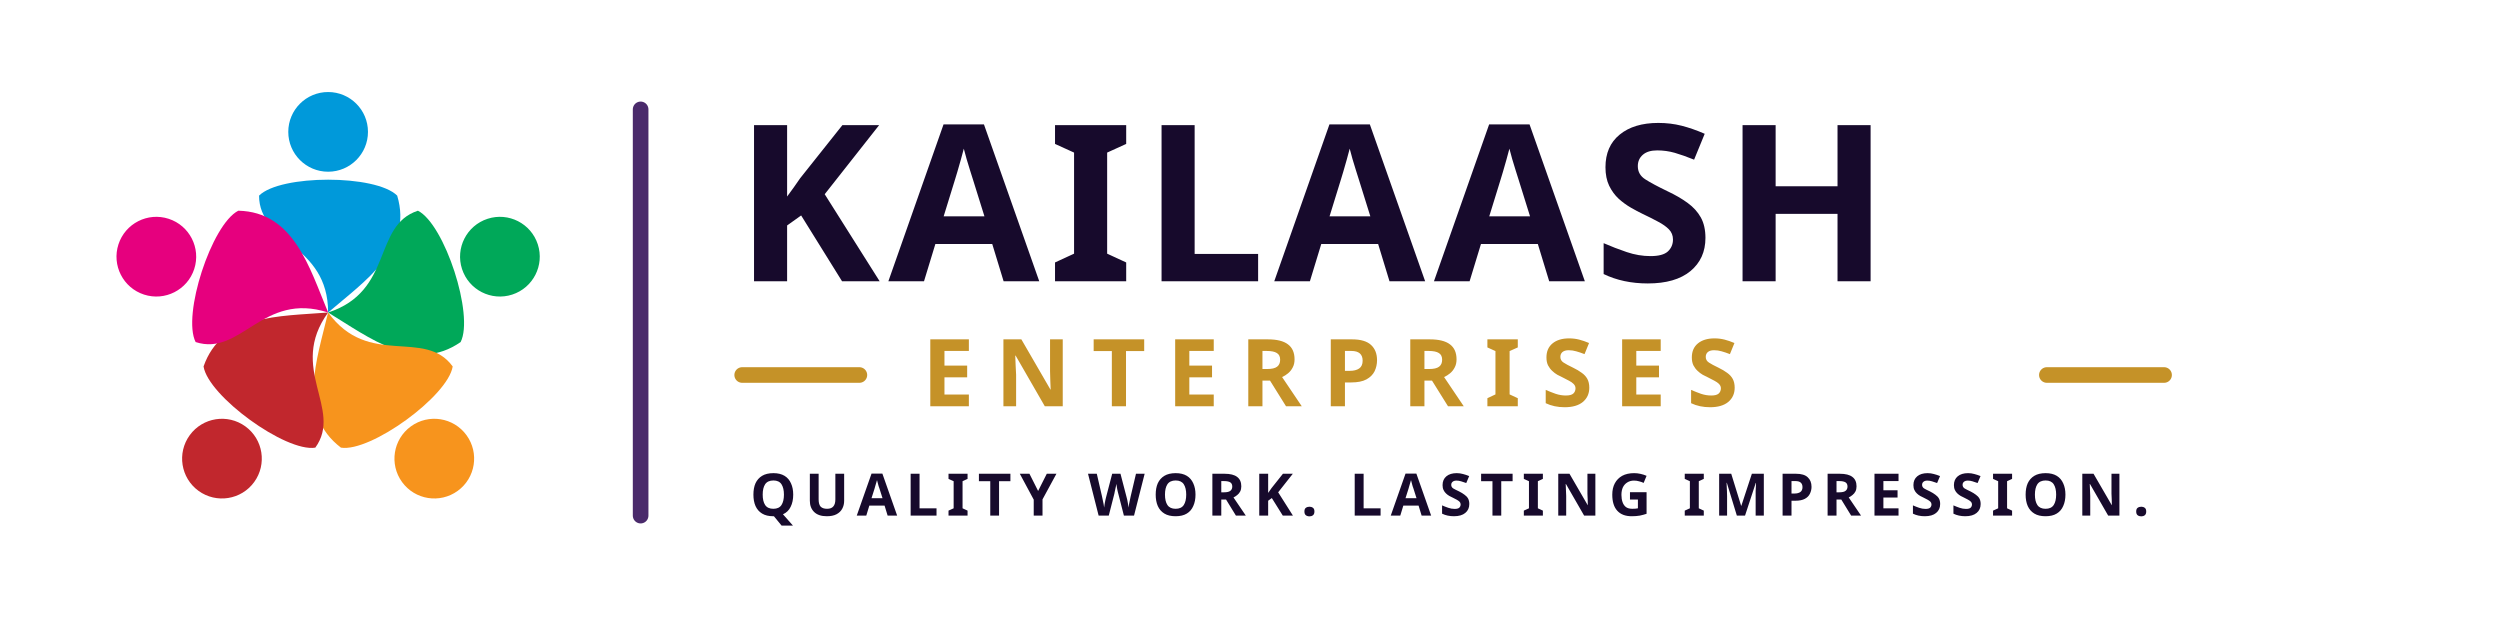
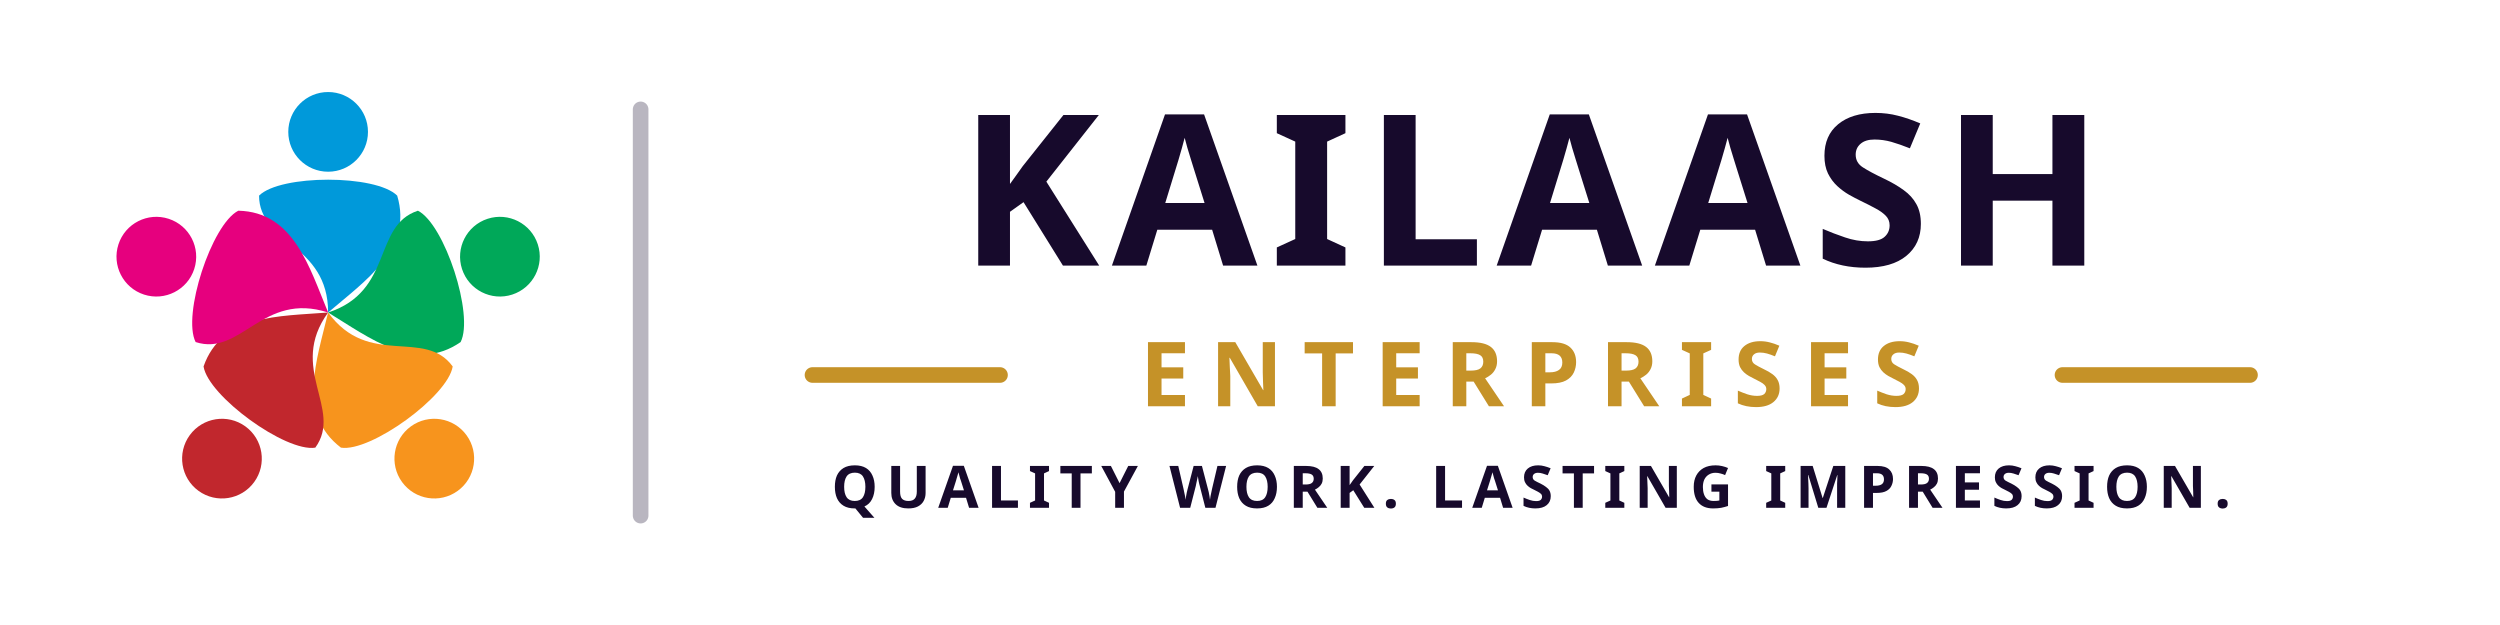
<svg xmlns="http://www.w3.org/2000/svg" viewBox="0 0 320 80" fill="none">
  <g transform="translate(42, 40) scale(0.68)">
    <g transform="rotate(0)">
      <circle cx="0" cy="-34" r="7.5" fill="#0099DA" />
      <path d="M-13 -22 C-13 -13 0 -13 0 0 C7 -6 16 -12 13 -22 C9 -26 -9 -26 -13 -22 Z" fill="#0099DA" />
    </g>
    <g transform="rotate(72)">
      <circle cx="0" cy="-34" r="7.5" fill="#00A859" />
      <path d="M-13 -22 C-13 -13 0 -13 0 0 C7 -6 16 -12 13 -22 C9 -26 -9 -26 -13 -22 Z" fill="#00A859" />
    </g>
    <g transform="rotate(144)">
      <circle cx="0" cy="-34" r="7.5" fill="#F7941D" />
      <path d="M-13 -22 C-13 -13 0 -13 0 0 C7 -6 16 -12 13 -22 C9 -26 -9 -26 -13 -22 Z" fill="#F7941D" />
    </g>
    <g transform="rotate(216)">
      <circle cx="0" cy="-34" r="7.5" fill="#C1272D" />
      <path d="M-13 -22 C-13 -13 0 -13 0 0 C7 -6 16 -12 13 -22 C9 -26 -9 -26 -13 -22 Z" fill="#C1272D" />
    </g>
    <g transform="rotate(288)">
      <circle cx="0" cy="-34" r="7.5" fill="#E6007E" />
      <path d="M-13 -22 C-13 -13 0 -13 0 0 C7 -6 16 -12 13 -22 C9 -26 -9 -26 -13 -22 Z" fill="#E6007E" />
    </g>
  </g>
-   <line x1="82" y1="14" x2="82" y2="66" stroke="#4A2A6B" stroke-width="2" stroke-linecap="round" />
-   <g transform="translate(94, 0)">
-     <text x="0" y="36" fill="#170A2C" font-family="'Plus Jakarta Sans', 'Manrope', sans-serif" font-size="28" font-weight="900" letter-spacing="0.04em">KAILAASH</text>
-     <line x1="1" y1="48" x2="16" y2="48" stroke="#C59228" stroke-width="2" stroke-linecap="round" />
-     <text x="24" y="52" fill="#C59228" font-family="'Plus Jakarta Sans', 'Manrope', sans-serif" font-size="12" font-weight="800" letter-spacing="0.22em">ENTERPRISES</text>
-     <line x1="168" y1="48" x2="183" y2="48" stroke="#C59228" stroke-width="2" stroke-linecap="round" />
-     <text x="2" y="66" fill="#170A2C" font-family="'Manrope', sans-serif" font-size="7.5" font-weight="800" letter-spacing="0.14em">QUALITY WORK. LASTING IMPRESSION.</text>
+   <line x1="82" y1="14" x2="82" y2="66" stroke="#170A2C" stroke-opacity="0.3" stroke-width="2" stroke-linecap="round" />
+   <g transform="translate(196, 0)">
+     <text x="0" y="34" text-anchor="middle" fill="#170A2C" font-family="'Plus Jakarta Sans', 'Manrope', sans-serif" font-size="27" font-weight="900" letter-spacing="0.06em">KAILAASH</text>
+     <g transform="translate(0, 48)">
+       <line x1="-92" y1="0" x2="-68" y2="0" stroke="#C59228" stroke-width="2" stroke-linecap="round" />
+       <text x="0" y="4" text-anchor="middle" fill="#C59228" font-family="'Plus Jakarta Sans', 'Manrope', sans-serif" font-size="11.5" font-weight="800" letter-spacing="0.22em">ENTERPRISES</text>
+       <line x1="68" y1="0" x2="92" y2="0" stroke="#C59228" stroke-width="2" stroke-linecap="round" />
+     </g>
+     <text x="0" y="65" text-anchor="middle" fill="#170A2C" font-family="'Manrope', sans-serif" font-size="7.5" font-weight="800" letter-spacing="0.14em">QUALITY WORK. LASTING IMPRESSION.</text>
  </g>
</svg>
